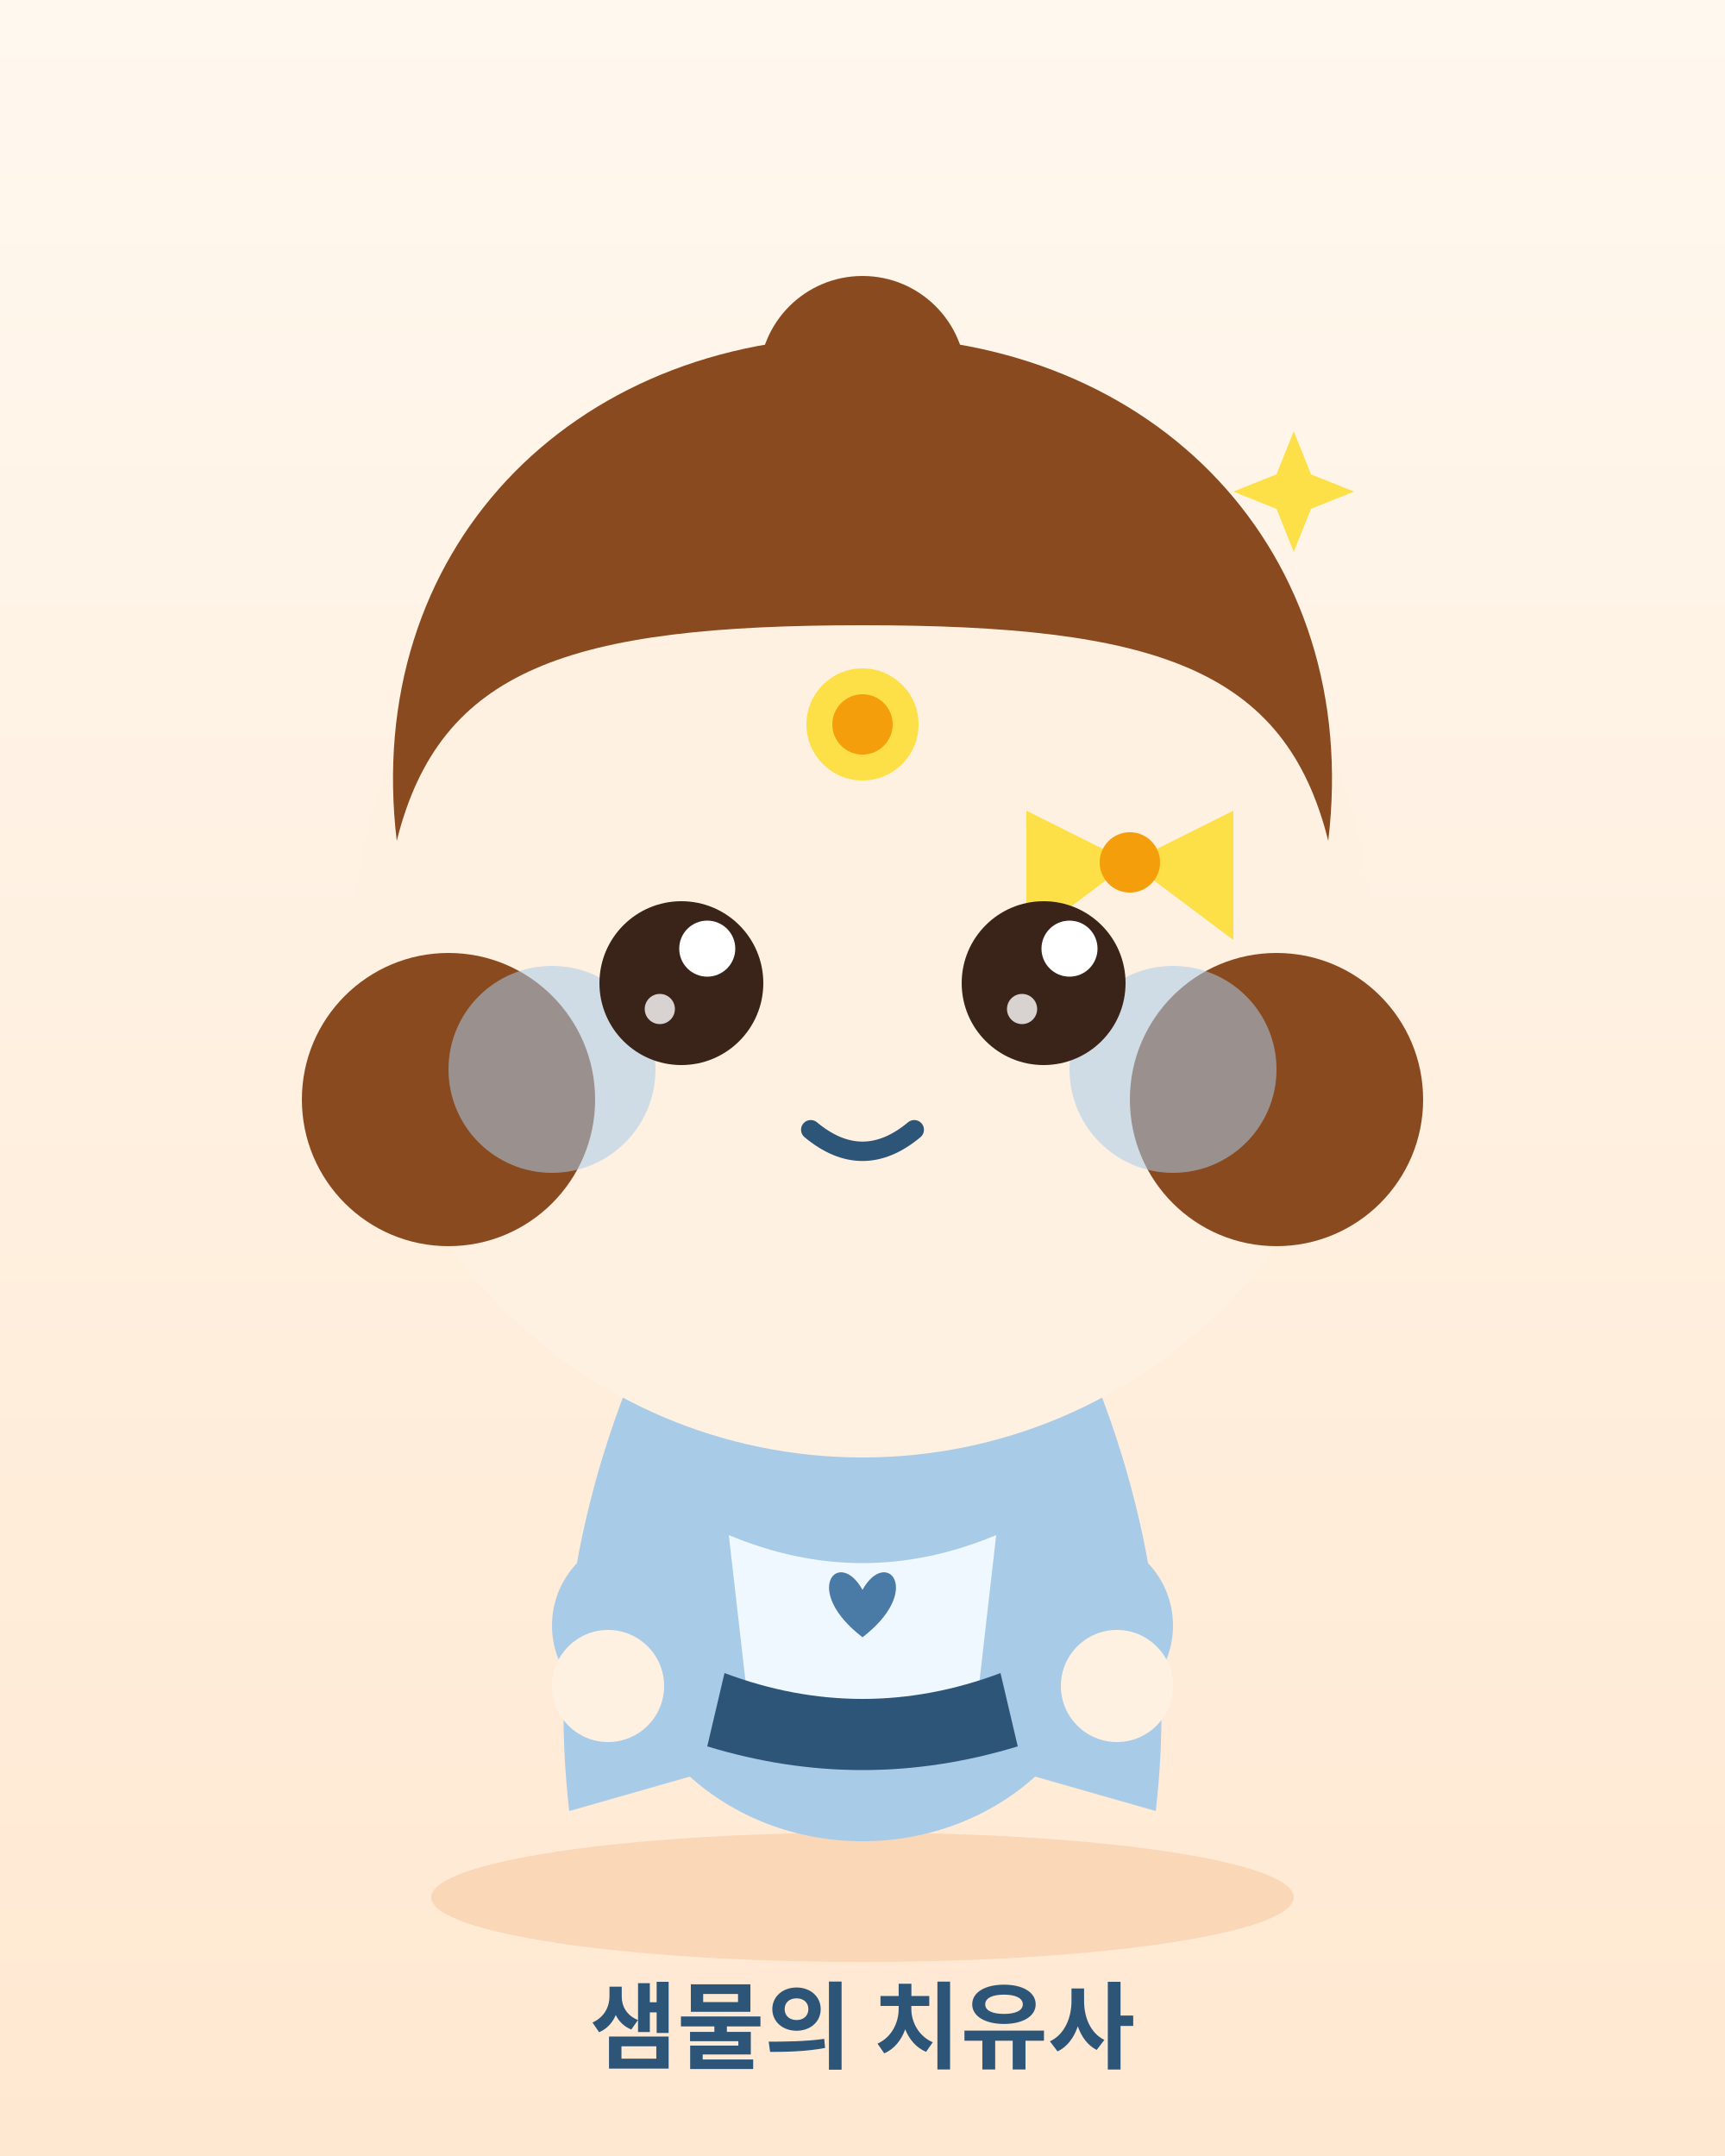
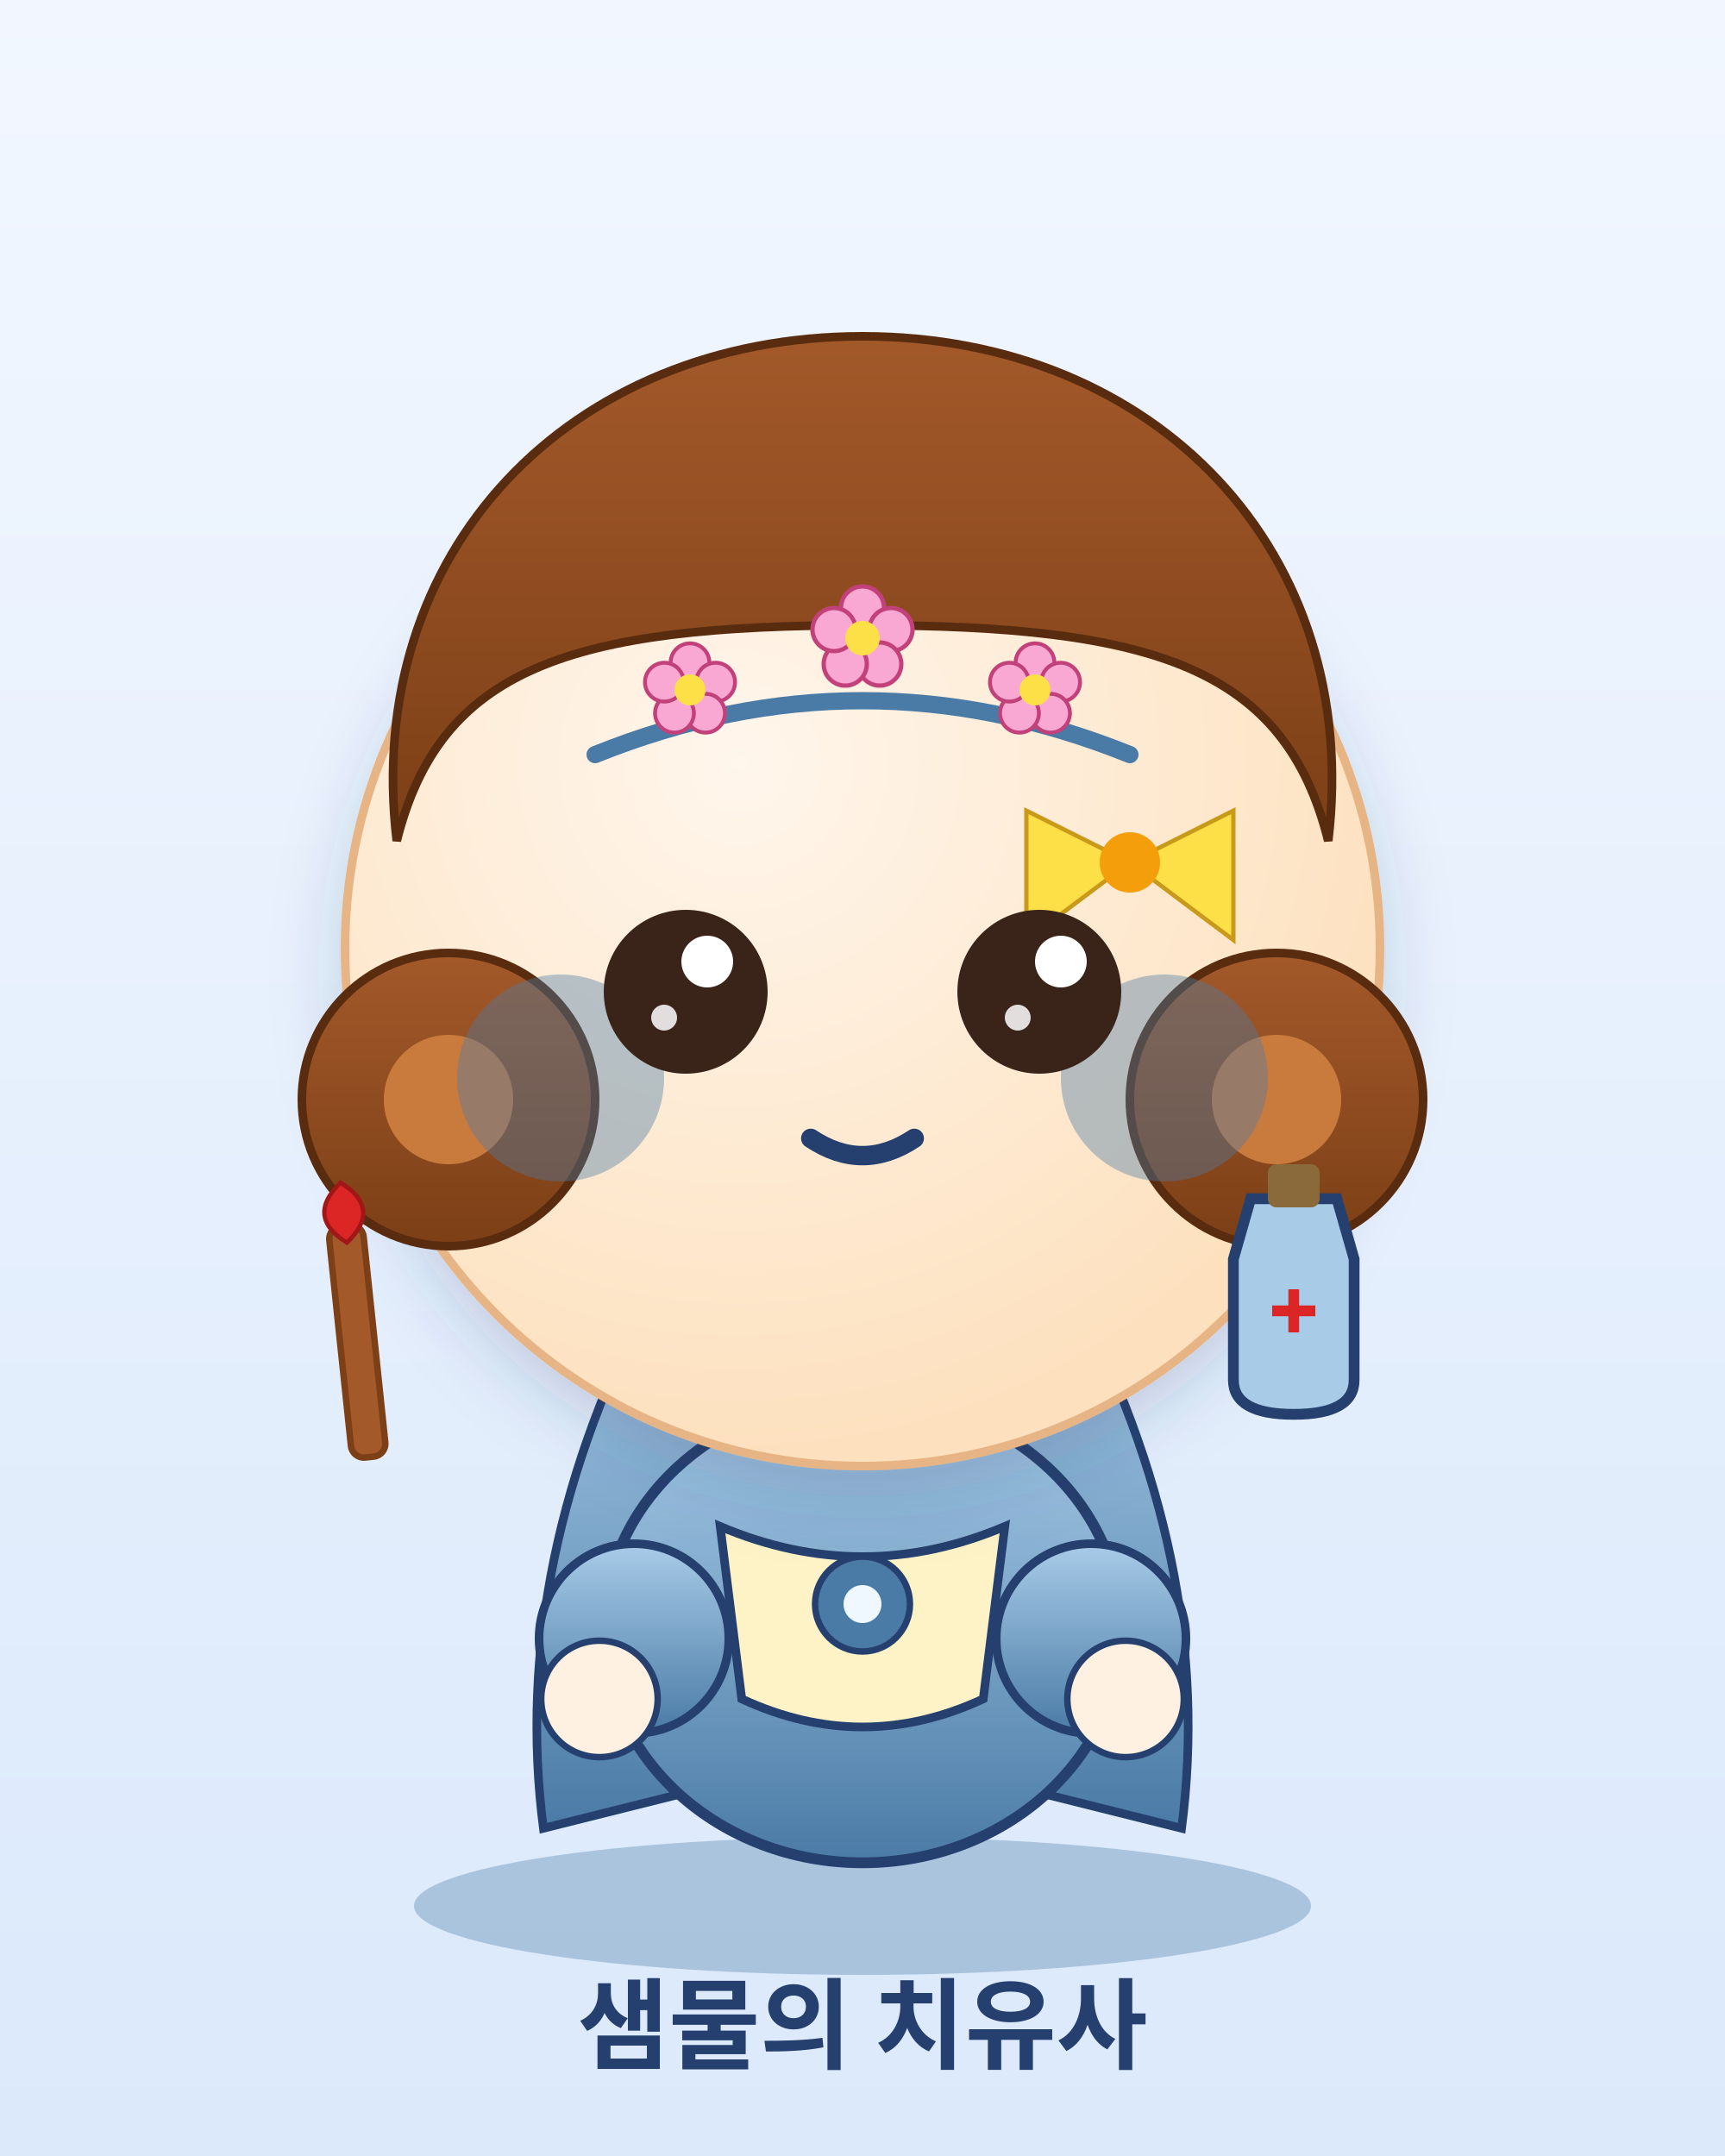
<svg xmlns="http://www.w3.org/2000/svg" width="400" height="500" viewBox="0 0 400 500">
  <defs>
-     <linearGradient id="bg" x1="0%" y1="0%" x2="0%" y2="100%">
-       <stop offset="0%" stop-color="#fff8ef" />
-       <stop offset="100%" stop-color="#ffe8d1" />
+     <linearGradient id="bgHEALERfemale" x1="0%" y1="0%" x2="0%" y2="100%">
+       <stop offset="0%" stop-color="#f2f7ff" />
+       <stop offset="100%" stop-color="#dbe9fb" />
    </linearGradient>
+     <radialGradient id="faceHEALERfemale" cx="38%" cy="32%" r="70%">
+       <stop offset="0%" stop-color="#fff6ec" />
+       <stop offset="100%" stop-color="#fde0bd" />
+     </radialGradient>
+     <linearGradient id="furHEALERfemale" x1="0%" y1="0%" x2="0%" y2="100%">
+       <stop offset="0%" stop-color="#a3592a" />
+       <stop offset="100%" stop-color="#7c3f16" />
+     </linearGradient>
+     <linearGradient id="bodyHEALERfemale" x1="0%" y1="0%" x2="0%" y2="100%">
+       <stop offset="0%" stop-color="#a8cbe8" />
+       <stop offset="100%" stop-color="#4a7ba6" />
+     </linearGradient>
+     <filter id="shadowHEALERfemale" x="-30%" y="-30%" width="160%" height="160%">
+       <feDropShadow dx="0" dy="6" stdDeviation="8" flood-color="#25406e" flood-opacity="0.18" />
+     </filter>
  </defs>
-   <rect width="400" height="500" fill="url(#bg)" />
-   <ellipse cx="200" cy="440" rx="100" ry="15" fill="#f5c398" opacity="0.5" />
-   <path d="M 155 300 Q 125 360 132 420 L 160 412 Q 158 360 178 305 Z" fill="#a8cbe8" />
-   <path d="M 245 300 Q 275 360 268 420 L 240 412 Q 242 360 222 305 Z" fill="#a8cbe8" />
-   <ellipse cx="200" cy="375" rx="57" ry="52" fill="#a8cbe8" />
-   <path d="M 169 356 Q 200 369 231 356 L 227 391 Q 200 403 173 391 Z" fill="#eff8ff" />
-   <path d="M 200 379.7 C 185.7 368.7 194.5 358.8 200 368.7 C 205.5 358.8 214.3 368.7 200 379.7 Z" fill="#4a7ba6" />
-   <path d="M 168 388 Q 200 400 232 388 L 236 405 Q 200 416 164 405 Z" fill="#2d5578" />
-   <circle cx="149" cy="377" r="21" fill="#a8cbe8" />
-   <circle cx="251" cy="377" r="21" fill="#a8cbe8" />
-   <circle cx="141" cy="391" r="13" fill="#fff1e2" />
-   <circle cx="259" cy="391" r="13" fill="#fff1e2" />
-   <circle cx="200" cy="220" r="118" fill="#fff1e2" />
-   <circle cx="104" cy="255" r="34" fill="#8a4a1f" />
-   <circle cx="296" cy="255" r="34" fill="#8a4a1f" />
-   <path d="M 92 195 C 84 128 132 78 200 78 C 268 78 316 128 308 195            C 298 155 268 145 200 145 C 132 145 102 155 92 195 Z" fill="#8a4a1f" />
-   <circle cx="200" cy="88" r="24" fill="#8a4a1f" />
-   <path d="M 262 200 L 286 188 L 286 218 Z" fill="#fde047" />
-   <path d="M 262 200 L 238 188 L 238 218 Z" fill="#fde047" />
+   <rect width="400" height="500" fill="url(#bgHEALERfemale)" />
+   <ellipse cx="200" cy="442" rx="104" ry="16" fill="#4a7ba6" opacity="0.35" />
+   <path d="M 152 298 Q 118 362 126 424 L 158 416 Q 155 362 177 303 Z" fill="url(#bodyHEALERfemale)" stroke="#25406e" stroke-width="2" />
+   <path d="M 248 298 Q 282 362 274 424 L 242 416 Q 245 362 223 303 Z" fill="url(#bodyHEALERfemale)" stroke="#25406e" stroke-width="2" />
+   <ellipse cx="200" cy="378" rx="60" ry="54" fill="url(#bodyHEALERfemale)" stroke="#25406e" stroke-width="2.5" />
+   <path d="M 167 354 Q 200 368 233 354 L 228 394 Q 200 407 172 394 Z" fill="#fef3c7" stroke="#25406e" stroke-width="2" />
+   <circle cx="200" cy="372" r="11" fill="#4a7ba6" stroke="#25406e" stroke-width="1.5" />
+   <circle cx="200" cy="372" r="4.4" fill="#eff8ff" />
+   <circle cx="147" cy="380" r="22" fill="url(#bodyHEALERfemale)" stroke="#25406e" stroke-width="2" />
+   <circle cx="253" cy="380" r="22" fill="url(#bodyHEALERfemale)" stroke="#25406e" stroke-width="2" />
+   <circle cx="139" cy="394" r="13.5" fill="#fff1e2" stroke="#25406e" stroke-width="1.5" />
+   <circle cx="261" cy="394" r="13.5" fill="#fff1e2" stroke="#25406e" stroke-width="1.5" />
+   <circle cx="200" cy="220" r="120" fill="url(#faceHEALERfemale)" filter="url(#shadowHEALERfemale)" stroke="#e7b585" stroke-width="2" />
+   <circle cx="104" cy="255" r="34" fill="url(#furHEALERfemale)" stroke="#5a2c0f" stroke-width="2" />
+   <circle cx="296" cy="255" r="34" fill="url(#furHEALERfemale)" stroke="#5a2c0f" stroke-width="2" />
+   <circle cx="104" cy="255" r="15" fill="#c97a3d" />
+   <circle cx="296" cy="255" r="15" fill="#c97a3d" />
+   <path d="M 92 195 C 84 128 132 78 200 78 C 268 78 316 128 308 195            C 298 155 268 145 200 145 C 132 145 102 155 92 195 Z" fill="url(#furHEALERfemale)" stroke="#5a2c0f" stroke-width="2" />
+   <path d="M 262 200 L 286 188 L 286 218 Z" fill="#fde047" stroke="#c99a1a" stroke-width="1" />
+   <path d="M 262 200 L 238 188 L 238 218 Z" fill="#fde047" stroke="#c99a1a" stroke-width="1" />
  <circle cx="262" cy="200" r="7" fill="#f59e0b" />
-   <circle cx="200" cy="168" r="13" fill="#fde047" />
-   <circle cx="200" cy="168" r="7" fill="#f59e0b" />
-   <circle cx="128" cy="248" r="24" fill="#a8cbe8" opacity="0.55" />
-   <circle cx="272" cy="248" r="24" fill="#a8cbe8" opacity="0.55" />
-   <circle cx="158" cy="228" r="19" fill="#3a2318" />
-   <circle cx="242" cy="228" r="19" fill="#3a2318" />
-   <circle cx="164" cy="220" r="6.5" fill="#ffffff" />
-   <circle cx="248" cy="220" r="6.5" fill="#ffffff" />
-   <circle cx="153" cy="234" r="3.5" fill="#ffffff" opacity="0.8" />
-   <circle cx="237" cy="234" r="3.5" fill="#ffffff" opacity="0.8" />
-   <path d="M 188 262 Q 200 272 212 262" stroke="#2d5578" stroke-width="4.5" fill="none" stroke-linecap="round" />
-   <path d="M 300 100 l 4 10 l 10 4 l -10 4 l -4 10 l -4 -10 l -10 -4 l 10 -4 z" fill="#fde047" />
-   <text x="200" y="478" text-anchor="middle" font-family="Noto Sans CJK KR, sans-serif" font-size="22" font-weight="700" fill="#2d5578">샘물의 치유사</text>
+   <path d="M 138 175 Q 200 150 262 175" stroke="#4a7ba6" stroke-width="4" fill="none" stroke-linecap="round" />
+   <g transform="translate(160 160) scale(0.9)">
+     <circle cx="0" cy="-7" r="5" fill="#f9a8d4" stroke="#c2417a" stroke-width="1" />
+     <circle cx="6.6" cy="-2" r="5" fill="#f9a8d4" stroke="#c2417a" stroke-width="1" />
+     <circle cx="4" cy="6" r="5" fill="#f9a8d4" stroke="#c2417a" stroke-width="1" />
+     <circle cx="-4" cy="6" r="5" fill="#f9a8d4" stroke="#c2417a" stroke-width="1" />
+     <circle cx="-6.6" cy="-2" r="5" fill="#f9a8d4" stroke="#c2417a" stroke-width="1" />
+     <circle cx="0" cy="0" r="4" fill="#fde047" />
+   </g>
+   <g transform="translate(200 148) scale(1)">
+     <circle cx="0" cy="-7" r="5" fill="#f9a8d4" stroke="#c2417a" stroke-width="1" />
+     <circle cx="6.6" cy="-2" r="5" fill="#f9a8d4" stroke="#c2417a" stroke-width="1" />
+     <circle cx="4" cy="6" r="5" fill="#f9a8d4" stroke="#c2417a" stroke-width="1" />
+     <circle cx="-4" cy="6" r="5" fill="#f9a8d4" stroke="#c2417a" stroke-width="1" />
+     <circle cx="-6.6" cy="-2" r="5" fill="#f9a8d4" stroke="#c2417a" stroke-width="1" />
+     <circle cx="0" cy="0" r="4" fill="#fde047" />
+   </g>
+   <g transform="translate(240 160) scale(0.9)">
+     <circle cx="0" cy="-7" r="5" fill="#f9a8d4" stroke="#c2417a" stroke-width="1" />
+     <circle cx="6.6" cy="-2" r="5" fill="#f9a8d4" stroke="#c2417a" stroke-width="1" />
+     <circle cx="4" cy="6" r="5" fill="#f9a8d4" stroke="#c2417a" stroke-width="1" />
+     <circle cx="-4" cy="6" r="5" fill="#f9a8d4" stroke="#c2417a" stroke-width="1" />
+     <circle cx="-6.6" cy="-2" r="5" fill="#f9a8d4" stroke="#c2417a" stroke-width="1" />
+     <circle cx="0" cy="0" r="4" fill="#fde047" />
+   </g>
+   <circle cx="130" cy="250" r="24" fill="#4a7ba6" opacity="0.4" />
+   <circle cx="270" cy="250" r="24" fill="#4a7ba6" opacity="0.4" />
+   <circle cx="159" cy="230" r="19" fill="#3a2318" />
+   <circle cx="241" cy="230" r="19" fill="#3a2318" />
+   <circle cx="164" cy="223" r="6" fill="#ffffff" />
+   <circle cx="246" cy="223" r="6" fill="#ffffff" />
+   <circle cx="154" cy="236" r="3" fill="#ffffff" opacity="0.85" />
+   <circle cx="236" cy="236" r="3" fill="#ffffff" opacity="0.85" />
+   <path d="M 188 264 Q 200 272 212 264" stroke="#25406e" stroke-width="4.5" fill="none" stroke-linecap="round" />
+   <g transform="translate(300 300)">
+     <path d="M -10 -22 L 10 -22 L 14 -8 L 14 20 Q 14 28 0 28 Q -14 28 -14 20 L -14 -8 Z" fill="#a8cbe8" stroke="#25406e" stroke-width="2.5" />
+     <rect x="-6" y="-30" width="12" height="10" rx="2" fill="#8a6a3a" />
+     <path d="M -5 4 L 5 4 M 0 -1 L 0 9" stroke="#dc2626" stroke-width="2.5" />
+   </g>
+   <g transform="translate(84 322) rotate(-6)">
+     <rect x="-4" y="-38" width="8" height="54" rx="3" fill="#a3592a" stroke="#7c3f16" stroke-width="1.5" />
+     <path d="M 0 -48 q -9 7 0 14 q 9 -7 0 -14 z" fill="#dc2626" stroke="#a11616" stroke-width="1" />
+   </g>
+   <text x="200" y="478" text-anchor="middle" font-family="Noto Sans CJK KR, sans-serif" font-size="23" font-weight="700" fill="#25406e">샘물의 치유사</text>
</svg>
